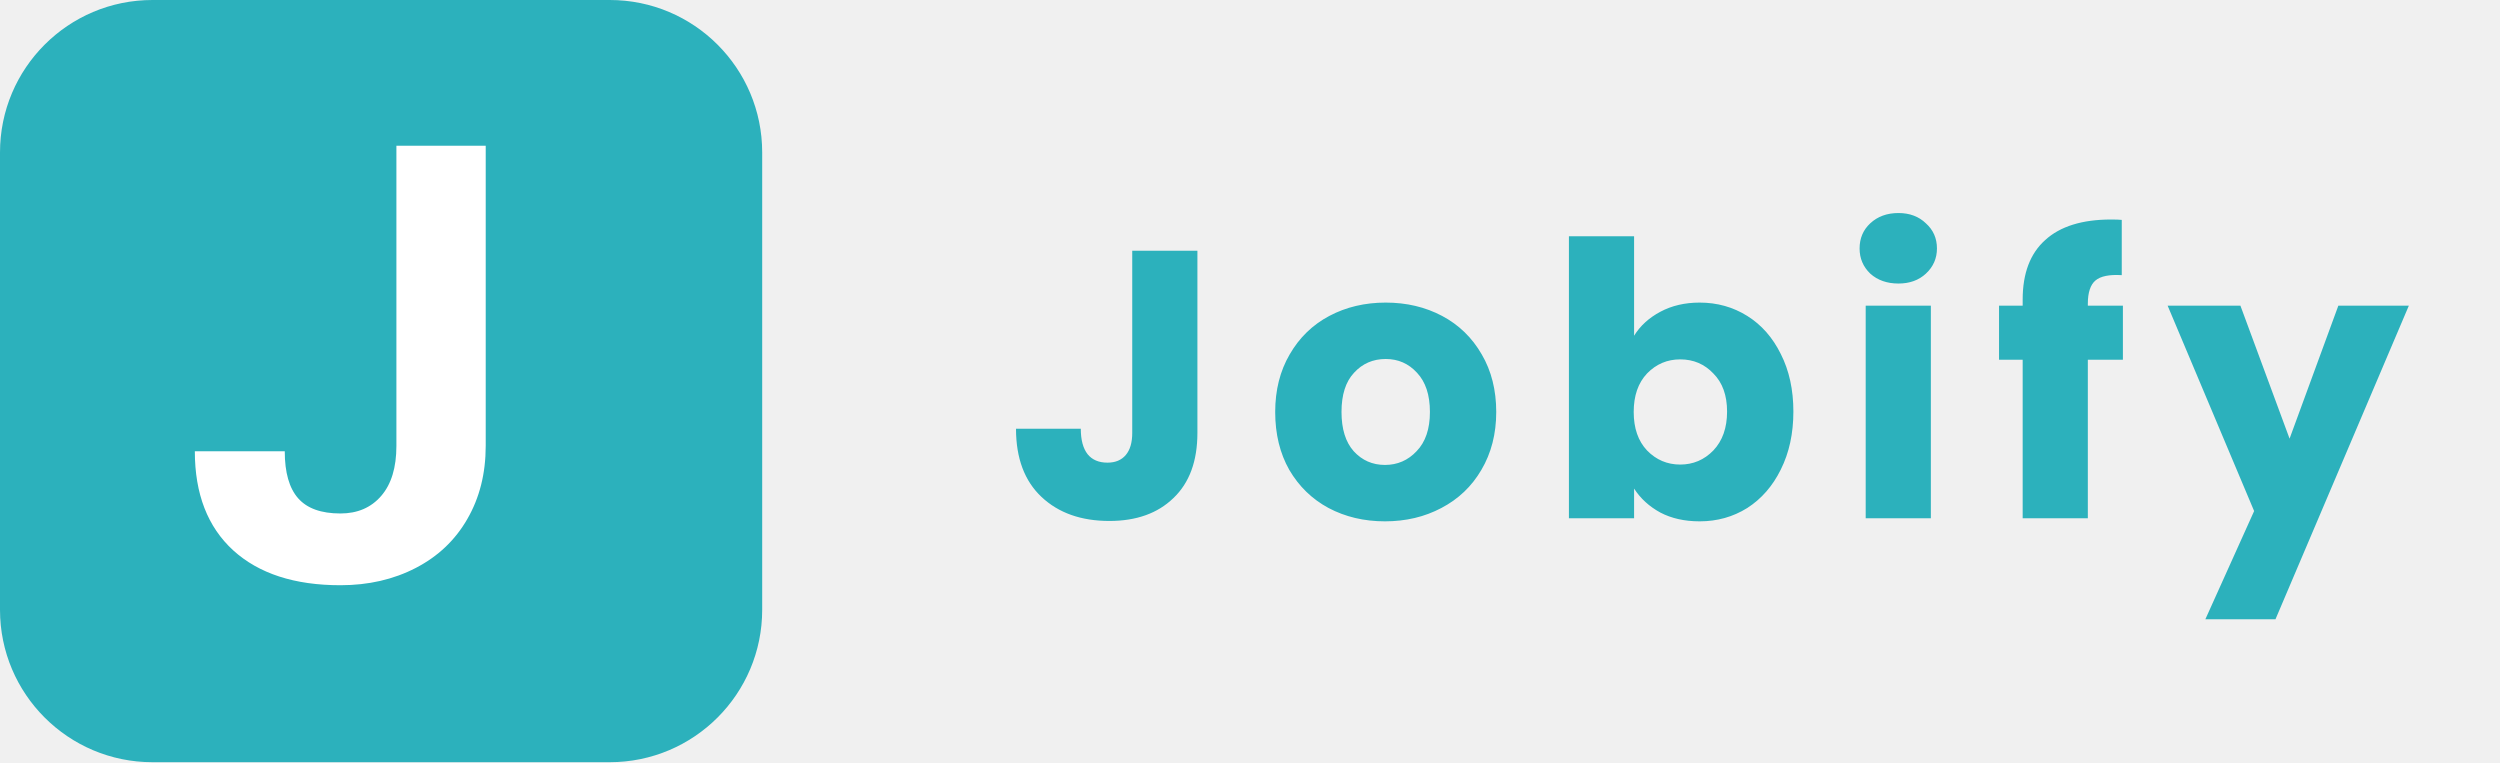
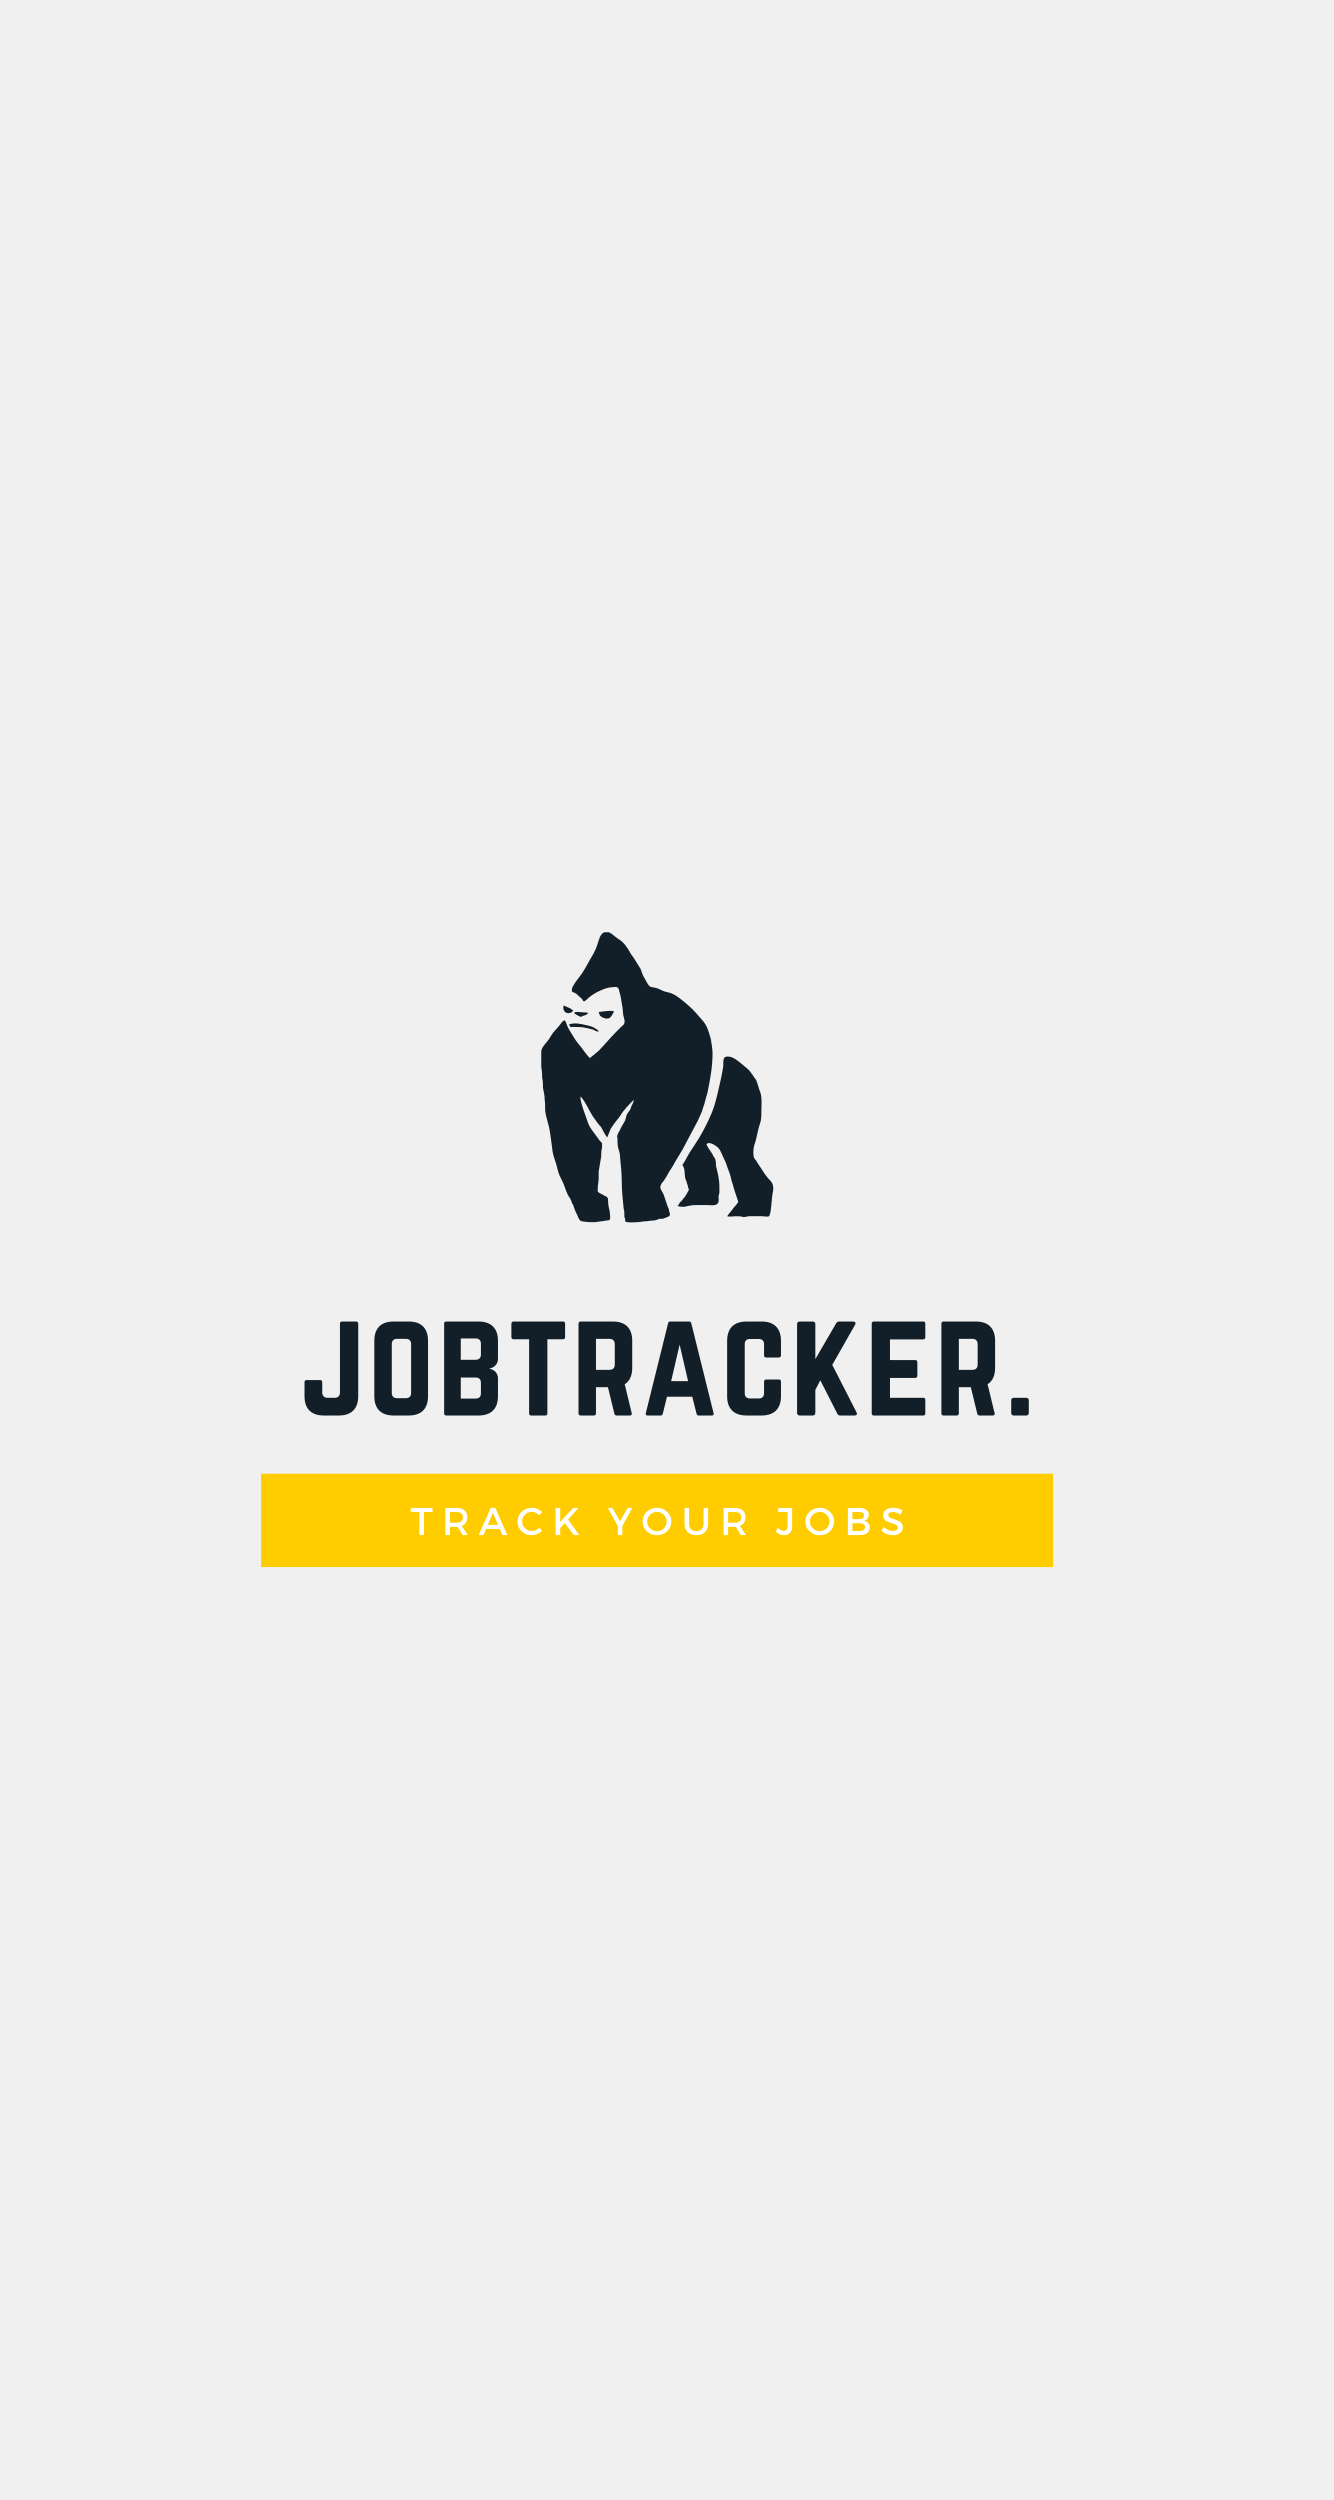
- <svg xmlns="http://www.w3.org/2000/svg" width="164" height="50" viewBox="0 0 164 50" fill="none">
-   <path d="M78.55 16.45V28.4C78.55 30.25 78.025 31.675 76.975 32.675C75.942 33.675 74.542 34.175 72.775 34.175C70.925 34.175 69.442 33.65 68.325 32.6C67.208 31.55 66.65 30.058 66.65 28.125H70.9C70.9 28.858 71.05 29.417 71.35 29.8C71.65 30.167 72.083 30.35 72.65 30.35C73.167 30.35 73.567 30.183 73.85 29.85C74.133 29.517 74.275 29.033 74.275 28.4V16.45H78.55ZM90.853 34.2C89.487 34.2 88.253 33.908 87.153 33.325C86.07 32.742 85.212 31.908 84.578 30.825C83.962 29.742 83.653 28.475 83.653 27.025C83.653 25.592 83.97 24.333 84.603 23.25C85.237 22.15 86.103 21.308 87.203 20.725C88.303 20.142 89.537 19.85 90.903 19.85C92.27 19.85 93.503 20.142 94.603 20.725C95.703 21.308 96.57 22.15 97.203 23.25C97.837 24.333 98.153 25.592 98.153 27.025C98.153 28.458 97.828 29.725 97.178 30.825C96.545 31.908 95.67 32.742 94.553 33.325C93.453 33.908 92.22 34.2 90.853 34.2ZM90.853 30.5C91.67 30.5 92.362 30.2 92.928 29.6C93.511 29 93.803 28.142 93.803 27.025C93.803 25.908 93.52 25.05 92.953 24.45C92.403 23.85 91.72 23.55 90.903 23.55C90.07 23.55 89.378 23.85 88.828 24.45C88.278 25.033 88.003 25.892 88.003 27.025C88.003 28.142 88.27 29 88.803 29.6C89.353 30.2 90.037 30.5 90.853 30.5ZM107.196 22.025C107.596 21.375 108.171 20.85 108.921 20.45C109.671 20.05 110.529 19.85 111.496 19.85C112.646 19.85 113.688 20.142 114.621 20.725C115.554 21.308 116.288 22.142 116.821 23.225C117.371 24.308 117.646 25.567 117.646 27C117.646 28.433 117.371 29.7 116.821 30.8C116.288 31.883 115.554 32.725 114.621 33.325C113.688 33.908 112.646 34.2 111.496 34.2C110.513 34.2 109.654 34.008 108.921 33.625C108.188 33.225 107.613 32.7 107.196 32.05V34H102.921V15.5H107.196V22.025ZM113.296 27C113.296 25.933 112.996 25.1 112.396 24.5C111.813 23.883 111.088 23.575 110.221 23.575C109.371 23.575 108.646 23.883 108.046 24.5C107.463 25.117 107.171 25.958 107.171 27.025C107.171 28.092 107.463 28.933 108.046 29.55C108.646 30.167 109.371 30.475 110.221 30.475C111.071 30.475 111.796 30.167 112.396 29.55C112.996 28.917 113.296 28.067 113.296 27ZM124.539 18.6C123.789 18.6 123.172 18.383 122.689 17.95C122.222 17.5 121.989 16.95 121.989 16.3C121.989 15.633 122.222 15.083 122.689 14.65C123.172 14.2 123.789 13.975 124.539 13.975C125.272 13.975 125.872 14.2 126.339 14.65C126.822 15.083 127.064 15.633 127.064 16.3C127.064 16.95 126.822 17.5 126.339 17.95C125.872 18.383 125.272 18.6 124.539 18.6ZM126.664 20.05V34H122.389V20.05H126.664ZM139.262 23.6H136.962V34H132.687V23.6H131.137V20.05H132.687V19.65C132.687 17.933 133.179 16.633 134.162 15.75C135.145 14.85 136.587 14.4 138.487 14.4C138.804 14.4 139.037 14.408 139.187 14.425V18.05C138.37 18 137.795 18.117 137.462 18.4C137.129 18.683 136.962 19.192 136.962 19.925V20.05H139.262V23.6ZM158.021 20.05L149.271 40.625H144.671L147.871 33.525L142.196 20.05H146.971L150.196 28.775L153.396 20.05H158.021Z" fill="#2CB1BC" />
-   <rect width="50" height="50" rx="10" fill="#2CB1BC" />
-   <path d="M26.004 9.562H31.863V29.25C31.863 31.06 31.46 32.661 30.652 34.055C29.858 35.435 28.732 36.503 27.273 37.258C25.815 38.013 24.168 38.391 22.332 38.391C19.324 38.391 16.98 37.629 15.301 36.105C13.621 34.569 12.781 32.401 12.781 29.602H18.68C18.68 30.995 18.973 32.023 19.559 32.688C20.145 33.352 21.069 33.684 22.332 33.684C23.452 33.684 24.344 33.3 25.008 32.531C25.672 31.763 26.004 30.669 26.004 29.25V9.562Z" fill="white" />
+ <svg xmlns="http://www.w3.org/2000/svg" contentScriptType="text/ecmascript" width="200" zoomAndPan="magnify" contentStyleType="text/css" viewBox="0 0 375 375" height="375" preserveAspectRatio="xMidYMid meet" version="1.0">
+   <defs>
+     <g>
+       <g id="glyph-1-0" />
+     </g>
+     <clipPath id="clip-0">
+       <path d="M 73.434 250.418 L 296.184 250.418 L 296.184 276.668 L 73.434 276.668 Z M 73.434 250.418 " clip-rule="nonzero" />
+     </clipPath>
+     <clipPath id="clip-1">
+       <path d="M 152.23 98.137 L 201 98.137 L 201 179.754 L 152.23 179.754 Z M 152.23 98.137 " clip-rule="nonzero" />
+     </clipPath>
+     <clipPath id="clip-2">
+       <path d="M 190 133 L 217.48 133 L 217.48 179 L 190 179 Z M 190 133 " clip-rule="nonzero" />
+     </clipPath>
+   </defs>
+   <g fill="rgb(7.449%, 12.16%, 15.689%)" fill-opacity="1">
+     <g transform="translate(83.75654, 234.048)">
+       <g id="glyph-0-0">
+         <path d="M 11.859 -6.496 C 11.859 -5.512 11.328 -4.984 10.348 -4.984 L 8.383 -4.984 C 7.402 -4.984 6.871 -5.512 6.871 -6.496 L 6.871 -9.363 C 6.871 -9.742 6.645 -9.969 6.27 -9.969 L 2.492 -9.969 C 2.078 -9.969 1.887 -9.742 1.887 -9.363 L 1.887 -5.438 C 1.887 -1.887 3.777 0 7.324 0 L 11.555 0 C 15.066 0 16.992 -1.887 16.992 -5.438 L 16.992 -25.828 C 16.992 -26.207 16.766 -26.434 16.391 -26.434 L 12.461 -26.434 C 12.047 -26.434 11.859 -26.207 11.859 -25.828 Z M 11.859 -6.496 " />
+       </g>
+     </g>
+   </g>
+   <g fill="rgb(7.449%, 12.16%, 15.689%)" fill-opacity="1">
+     <g transform="translate(103.3907, 234.048)">
+       <g id="glyph-0-1">
+         <path d="M 1.887 -5.438 C 1.887 -1.887 3.777 0 7.324 0 L 11.555 0 C 15.105 0 16.992 -1.887 16.992 -5.438 L 16.992 -20.996 C 16.992 -24.547 15.105 -26.434 11.555 -26.434 L 7.324 -26.434 C 3.777 -26.434 1.887 -24.547 1.887 -20.996 Z M 8.309 -4.871 C 7.324 -4.871 6.797 -5.363 6.797 -6.383 L 6.797 -20.051 C 6.797 -21.035 7.324 -21.562 8.309 -21.562 L 10.723 -21.562 C 11.707 -21.562 12.234 -21.035 12.234 -20.051 L 12.234 -6.383 C 12.234 -5.363 11.707 -4.871 10.723 -4.871 Z M 8.309 -4.871 " />
+       </g>
+     </g>
+   </g>
+   <g fill="rgb(7.449%, 12.16%, 15.689%)" fill-opacity="1">
+     <g transform="translate(123.0249, 234.048)">
+       <g id="glyph-0-2">
+         <path d="M 17.031 -20.996 C 17.031 -24.547 15.105 -26.434 11.555 -26.434 L 2.492 -26.434 C 2.113 -26.434 1.887 -26.246 1.887 -25.828 L 1.887 -0.605 C 1.887 -0.227 2.113 0 2.492 0 L 11.555 0 C 15.105 0 17.031 -1.887 17.031 -5.438 L 17.031 -10.461 C 17.031 -11.859 16.012 -12.914 14.652 -13.141 L 14.652 -13.219 C 16.012 -13.445 17.031 -14.5 17.031 -15.898 Z M 12.234 -17.145 C 12.234 -16.199 11.707 -15.672 10.723 -15.672 L 6.57 -15.672 L 6.57 -21.676 L 10.723 -21.676 C 11.742 -21.676 12.234 -21.148 12.234 -20.164 Z M 12.234 -6.27 C 12.234 -5.25 11.707 -4.758 10.723 -4.758 L 6.57 -4.758 L 6.57 -10.688 L 10.723 -10.688 C 11.742 -10.688 12.234 -10.156 12.234 -9.176 Z M 12.234 -6.27 " />
+       </g>
+     </g>
+   </g>
+   <g fill="rgb(7.449%, 12.16%, 15.689%)" fill-opacity="1">
+     <g transform="translate(142.6969, 234.048)">
+       <g id="glyph-0-3">
+         <path d="M 15.633 -26.434 C 16.051 -26.434 16.238 -26.207 16.238 -25.828 L 16.238 -22.055 C 16.238 -21.676 16.051 -21.449 15.633 -21.449 L 11.254 -21.449 L 11.254 -0.605 C 11.254 -0.188 11.062 0 10.648 0 L 6.723 0 C 6.344 0 6.117 -0.188 6.117 -0.605 L 6.117 -21.449 L 1.738 -21.449 C 1.359 -21.449 1.133 -21.676 1.133 -22.055 L 1.133 -25.828 C 1.133 -26.207 1.359 -26.434 1.738 -26.434 Z M 15.633 -26.434 " />
+       </g>
+     </g>
+   </g>
+   <g fill="rgb(7.449%, 12.16%, 15.689%)" fill-opacity="1">
+     <g transform="translate(160.8207, 234.048)">
+       <g id="glyph-0-4">
+         <path d="M 16.992 -20.996 C 16.992 -24.547 15.105 -26.434 11.555 -26.434 L 2.492 -26.434 C 2.113 -26.434 1.887 -26.207 1.887 -25.828 L 1.887 -0.605 C 1.887 -0.227 2.113 0 2.492 0 L 6.191 0 C 6.57 0 6.797 -0.227 6.797 -0.605 L 6.797 -7.969 L 10.156 -7.969 L 11.973 -0.527 C 12.047 -0.188 12.234 0 12.613 0 L 16.312 0 C 16.73 0 16.957 -0.227 16.844 -0.68 L 14.879 -8.797 C 16.277 -9.668 16.992 -11.215 16.992 -13.406 Z M 6.797 -12.84 L 6.797 -21.562 L 10.574 -21.562 C 11.555 -21.562 12.086 -21.035 12.086 -20.051 L 12.086 -14.352 C 12.086 -13.367 11.555 -12.84 10.574 -12.84 Z M 6.797 -12.84 " />
+       </g>
+     </g>
+   </g>
+   <g fill="rgb(7.449%, 12.16%, 15.689%)" fill-opacity="1">
+     <g transform="translate(180.4549, 234.048)">
+       <g id="glyph-0-5">
+         <path d="M 19.711 0 C 20.164 0 20.355 -0.227 20.242 -0.641 L 13.973 -25.906 C 13.898 -26.281 13.672 -26.434 13.332 -26.434 L 8.082 -26.434 C 7.742 -26.434 7.516 -26.281 7.438 -25.906 L 1.172 -0.641 C 1.059 -0.227 1.246 0 1.66 0 L 5.363 0 C 5.703 0 5.891 -0.188 5.965 -0.527 L 7.137 -5.285 L 14.238 -5.285 L 15.445 -0.527 C 15.52 -0.188 15.711 0 16.051 0 Z M 13.066 -9.668 L 8.309 -9.668 L 10.688 -19.938 Z M 13.066 -9.668 " />
+       </g>
+     </g>
+   </g>
+   <g fill="rgb(7.449%, 12.16%, 15.689%)" fill-opacity="1">
+     <g transform="translate(202.6189, 234.048)">
+       <g id="glyph-0-6">
+         <path d="M 17.031 -20.996 C 17.031 -24.547 15.105 -26.434 11.594 -26.434 L 7.363 -26.434 C 3.812 -26.434 1.887 -24.547 1.887 -20.996 L 1.887 -5.438 C 1.887 -1.887 3.812 0 7.363 0 L 11.594 0 C 15.105 0 17.031 -1.887 17.031 -5.438 L 17.031 -9.516 C 17.031 -9.895 16.805 -10.121 16.426 -10.121 L 12.879 -10.121 C 12.461 -10.121 12.273 -9.895 12.273 -9.516 L 12.273 -6.305 C 12.273 -5.285 11.742 -4.797 10.762 -4.797 L 8.344 -4.797 C 7.363 -4.797 6.836 -5.285 6.836 -6.305 L 6.836 -20.016 C 6.836 -20.996 7.324 -21.523 8.344 -21.523 L 10.762 -21.523 C 11.742 -21.523 12.273 -20.996 12.273 -20.016 L 12.273 -16.918 C 12.273 -16.539 12.461 -16.312 12.879 -16.312 L 16.426 -16.312 C 16.805 -16.312 17.031 -16.539 17.031 -16.918 Z M 17.031 -20.996 " />
+       </g>
+     </g>
+   </g>
+   <g fill="rgb(7.449%, 12.16%, 15.689%)" fill-opacity="1">
+     <g transform="translate(222.2908, 234.048)">
+       <g id="glyph-0-7">
+         <path d="M 18.051 0 C 18.656 0 18.883 -0.379 18.617 -0.867 L 11.781 -14.238 L 18.203 -25.527 C 18.504 -26.02 18.238 -26.434 17.672 -26.434 L 13.707 -26.434 C 13.293 -26.434 13.027 -26.207 12.84 -25.867 L 7.023 -15.859 L 7.023 -25.68 C 7.023 -26.168 6.758 -26.434 6.27 -26.434 L 2.645 -26.434 C 2.152 -26.434 1.887 -26.168 1.887 -25.68 L 1.887 -0.754 C 1.887 -0.266 2.152 0 2.645 0 L 6.27 0 C 6.758 0 7.023 -0.266 7.023 -0.754 L 7.023 -7.211 L 8.422 -9.895 L 13.18 -0.566 C 13.367 -0.188 13.594 0 14.047 0 Z M 18.051 0 " />
+       </g>
+     </g>
+   </g>
+   <g fill="rgb(7.449%, 12.16%, 15.689%)" fill-opacity="1">
+     <g transform="translate(243.2843, 234.048)">
+       <g id="glyph-0-8">
+         <path d="M 16.957 -25.828 C 16.957 -26.207 16.805 -26.434 16.352 -26.434 L 2.453 -26.434 C 2.113 -26.434 1.887 -26.207 1.887 -25.828 L 1.887 -0.605 C 1.887 -0.227 2.113 0 2.453 0 L 16.352 0 C 16.805 0 16.957 -0.227 16.957 -0.605 L 16.957 -4.379 C 16.957 -4.797 16.805 -4.984 16.352 -4.984 L 7.023 -4.984 L 7.023 -10.574 L 14.125 -10.574 C 14.5 -10.574 14.727 -10.801 14.727 -11.215 L 14.727 -14.953 C 14.727 -15.371 14.5 -15.598 14.125 -15.598 L 7.023 -15.598 L 7.023 -21.41 L 16.352 -21.41 C 16.805 -21.41 16.957 -21.676 16.957 -22.055 Z M 16.957 -25.828 " />
+       </g>
+     </g>
+   </g>
+   <g fill="rgb(7.449%, 12.16%, 15.689%)" fill-opacity="1">
+     <g transform="translate(262.8807, 234.048)">
+       <g id="glyph-0-4">
+         <path d="M 16.992 -20.996 C 16.992 -24.547 15.105 -26.434 11.555 -26.434 L 2.492 -26.434 C 2.113 -26.434 1.887 -26.207 1.887 -25.828 L 1.887 -0.605 C 1.887 -0.227 2.113 0 2.492 0 L 6.191 0 C 6.57 0 6.797 -0.227 6.797 -0.605 L 6.797 -7.969 L 10.156 -7.969 L 11.973 -0.527 C 12.047 -0.188 12.234 0 12.613 0 L 16.312 0 C 16.73 0 16.957 -0.227 16.844 -0.68 L 14.879 -8.797 C 16.277 -9.668 16.992 -11.215 16.992 -13.406 Z M 6.797 -12.84 L 6.797 -21.562 L 10.574 -21.562 C 11.555 -21.562 12.086 -21.035 12.086 -20.051 L 12.086 -14.352 C 12.086 -13.367 11.555 -12.84 10.574 -12.84 Z M 6.797 -12.84 " />
+       </g>
+     </g>
+   </g>
+   <g fill="rgb(7.449%, 12.16%, 15.689%)" fill-opacity="1">
+     <g transform="translate(282.5149, 234.048)">
+       <g id="glyph-0-9">
+         <path d="M 1.887 -0.754 C 1.887 -0.266 2.152 0 2.645 0 L 6.078 0 C 6.57 0 6.836 -0.266 6.836 -0.754 L 6.836 -4.23 C 6.836 -4.719 6.57 -4.984 6.078 -4.984 L 2.645 -4.984 C 2.152 -4.984 1.887 -4.719 1.887 -4.23 Z M 1.887 -0.754 " />
+       </g>
+     </g>
+   </g>
+   <g clip-path="url(#clip-0)">
+     <path fill="rgb(100%, 79.999%, 0%)" d="M 73.434 250.418 L 296.184 250.418 L 296.184 276.668 L 73.434 276.668 Z M 73.434 250.418 " fill-opacity="1" fill-rule="nonzero" />
+   </g>
+   <g fill="rgb(100%, 100%, 100%)" fill-opacity="1">
+     <g transform="translate(115.4442, 267.6682)">
+       <g id="glyph-1-1">
+         <path d="M 6.203 -6.469 L 3.797 -6.469 L 3.797 0 L 2.5 0 L 2.5 -6.469 L 0.094 -6.469 L 0.094 -7.625 L 6.203 -7.625 Z M 6.203 -6.469 " />
+       </g>
+     </g>
+   </g>
+   <g fill="rgb(100%, 100%, 100%)" fill-opacity="1">
+     <g transform="translate(124.2552, 267.6682)">
+       <g id="glyph-1-2">
+         <path d="M 5.844 0 L 4.438 -2.312 C 4.363 -2.301 4.25 -2.297 4.094 -2.297 L 2.281 -2.297 L 2.281 0 L 1 0 L 1 -7.625 L 4.094 -7.625 C 5.062 -7.625 5.816 -7.395 6.359 -6.938 C 6.898 -6.488 7.172 -5.848 7.172 -5.016 C 7.172 -4.41 7.031 -3.895 6.75 -3.469 C 6.477 -3.051 6.094 -2.742 5.594 -2.547 L 7.297 0 Z M 2.281 -3.453 L 4.094 -3.453 C 5.332 -3.453 5.953 -3.961 5.953 -4.984 C 5.953 -5.973 5.332 -6.469 4.094 -6.469 L 2.281 -6.469 Z M 2.281 -3.453 " />
+       </g>
+     </g>
+   </g>
+   <g fill="rgb(100%, 100%, 100%)" fill-opacity="1">
+     <g transform="translate(134.6342, 267.6682)">
+       <g id="glyph-1-3">
+         <path d="M 5.922 -1.719 L 2.078 -1.719 L 1.344 0 L 0.016 0 L 3.375 -7.625 L 4.688 -7.625 L 8.031 0 L 6.656 0 Z M 5.438 -2.859 L 4 -6.25 L 2.562 -2.859 Z M 5.438 -2.859 " />
+       </g>
+     </g>
+   </g>
+   <g fill="rgb(100%, 100%, 100%)" fill-opacity="1">
+     <g transform="translate(145.1765, 267.6682)">
+       <g id="glyph-1-4">
+         <path d="M 4.375 -7.656 C 4.914 -7.656 5.441 -7.551 5.953 -7.344 C 6.461 -7.133 6.906 -6.848 7.281 -6.484 L 6.531 -5.547 C 6.25 -5.836 5.922 -6.07 5.547 -6.25 C 5.172 -6.426 4.789 -6.516 4.406 -6.516 C 3.633 -6.516 2.984 -6.254 2.453 -5.734 C 1.93 -5.211 1.672 -4.578 1.672 -3.828 C 1.672 -3.078 1.93 -2.441 2.453 -1.922 C 2.984 -1.398 3.633 -1.141 4.406 -1.141 C 5.195 -1.141 5.906 -1.441 6.531 -2.047 L 7.281 -1.203 C 6.895 -0.816 6.438 -0.508 5.906 -0.281 C 5.383 -0.062 4.859 0.047 4.328 0.047 C 3.211 0.047 2.273 -0.32 1.516 -1.062 C 0.754 -1.801 0.375 -2.723 0.375 -3.828 C 0.375 -4.91 0.758 -5.816 1.531 -6.547 C 2.301 -7.285 3.25 -7.656 4.375 -7.656 Z M 4.375 -7.656 " />
+       </g>
+     </g>
+   </g>
+   <g fill="rgb(100%, 100%, 100%)" fill-opacity="1">
+     <g transform="translate(155.2724, 267.6682)">
+       <g id="glyph-1-5">
+         <path d="M 6.094 0 L 3.578 -3.359 L 2.281 -1.938 L 2.281 0 L 1 0 L 1 -7.625 L 2.281 -7.625 L 2.281 -3.688 L 5.922 -7.625 L 7.438 -7.625 L 4.484 -4.359 L 7.641 0 Z M 6.094 0 " />
+       </g>
+     </g>
+   </g>
+   <g fill="rgb(100%, 100%, 100%)" fill-opacity="1">
+     <g transform="translate(165.5969, 267.6682)">
+       <g id="glyph-1-6" />
+     </g>
+   </g>
+   <g fill="rgb(100%, 100%, 100%)" fill-opacity="1">
+     <g transform="translate(170.9125, 267.6682)">
+       <g id="glyph-1-7">
+         <path d="M 4.125 -2.531 L 4.125 0 L 2.859 0 L 2.859 -2.5 L 0.016 -7.625 L 1.312 -7.625 L 3.484 -3.906 L 5.625 -7.625 L 6.922 -7.625 Z M 4.125 -2.531 " />
+       </g>
+     </g>
+   </g>
+   <g fill="rgb(100%, 100%, 100%)" fill-opacity="1">
+     <g transform="translate(180.355, 267.6682)">
+       <g id="glyph-1-8">
+         <path d="M 1.531 -6.547 C 2.312 -7.285 3.27 -7.656 4.406 -7.656 C 5.551 -7.656 6.508 -7.285 7.281 -6.547 C 8.062 -5.816 8.453 -4.906 8.453 -3.812 C 8.453 -2.719 8.062 -1.801 7.281 -1.062 C 6.508 -0.32 5.551 0.047 4.406 0.047 C 3.27 0.047 2.312 -0.32 1.531 -1.062 C 0.758 -1.801 0.375 -2.719 0.375 -3.812 C 0.375 -4.906 0.758 -5.816 1.531 -6.547 Z M 4.422 -6.5 C 3.66 -6.5 3.008 -6.238 2.469 -5.719 C 1.938 -5.195 1.672 -4.555 1.672 -3.797 C 1.672 -3.047 1.941 -2.406 2.484 -1.875 C 3.023 -1.352 3.672 -1.094 4.422 -1.094 C 5.172 -1.094 5.812 -1.352 6.344 -1.875 C 6.875 -2.406 7.141 -3.047 7.141 -3.797 C 7.141 -4.555 6.875 -5.195 6.344 -5.719 C 5.812 -6.238 5.172 -6.5 4.422 -6.5 Z M 4.422 -6.5 " />
+       </g>
+     </g>
+   </g>
+   <g fill="rgb(100%, 100%, 100%)" fill-opacity="1">
+     <g transform="translate(191.6813, 267.6682)">
+       <g id="glyph-1-9">
+         <path d="M 7.484 -7.625 L 7.484 -3.156 C 7.484 -2.164 7.188 -1.383 6.594 -0.812 C 6.008 -0.238 5.203 0.047 4.172 0.047 C 3.141 0.047 2.328 -0.238 1.734 -0.812 C 1.141 -1.383 0.844 -2.164 0.844 -3.156 L 0.844 -7.625 L 2.141 -7.625 L 2.141 -3.156 C 2.141 -2.52 2.32 -2.016 2.688 -1.641 C 3.051 -1.273 3.551 -1.094 4.188 -1.094 C 4.812 -1.094 5.301 -1.273 5.656 -1.641 C 6.02 -2.004 6.203 -2.508 6.203 -3.156 L 6.203 -7.625 Z M 7.484 -7.625 " />
+       </g>
+     </g>
+   </g>
+   <g fill="rgb(100%, 100%, 100%)" fill-opacity="1">
+     <g transform="translate(202.5068, 267.6682)">
+       <g id="glyph-1-2">
+         <path d="M 5.844 0 L 4.438 -2.312 C 4.363 -2.301 4.25 -2.297 4.094 -2.297 L 2.281 -2.297 L 2.281 0 L 1 0 L 1 -7.625 L 4.094 -7.625 C 5.062 -7.625 5.816 -7.395 6.359 -6.938 C 6.898 -6.488 7.172 -5.848 7.172 -5.016 C 7.172 -4.41 7.031 -3.895 6.75 -3.469 C 6.477 -3.051 6.094 -2.742 5.594 -2.547 L 7.297 0 Z M 2.281 -3.453 L 4.094 -3.453 C 5.332 -3.453 5.953 -3.961 5.953 -4.984 C 5.953 -5.973 5.332 -6.469 4.094 -6.469 L 2.281 -6.469 Z M 2.281 -3.453 " />
+       </g>
+     </g>
+   </g>
+   <g fill="rgb(100%, 100%, 100%)" fill-opacity="1">
+     <g transform="translate(212.8858, 267.6682)">
+       <g id="glyph-1-6" />
+     </g>
+   </g>
+   <g fill="rgb(100%, 100%, 100%)" fill-opacity="1">
+     <g transform="translate(218.2013, 267.6682)">
+       <g id="glyph-1-10">
+         <path d="M 4.594 -7.625 L 4.594 -2.359 C 4.594 -1.586 4.379 -0.992 3.953 -0.578 C 3.535 -0.16 2.957 0.047 2.219 0.047 C 1.32 0.047 0.578 -0.316 -0.016 -1.047 L 0.594 -2.031 C 1.102 -1.469 1.641 -1.188 2.203 -1.188 C 2.555 -1.188 2.828 -1.289 3.016 -1.5 C 3.203 -1.707 3.297 -2.004 3.297 -2.391 L 3.297 -6.469 L 0.672 -6.469 L 0.672 -7.625 Z M 4.594 -7.625 " />
+       </g>
+     </g>
+   </g>
+   <g fill="rgb(100%, 100%, 100%)" fill-opacity="1">
+     <g transform="translate(226.1411, 267.6682)">
+       <g id="glyph-1-8">
+         <path d="M 1.531 -6.547 C 2.312 -7.285 3.27 -7.656 4.406 -7.656 C 5.551 -7.656 6.508 -7.285 7.281 -6.547 C 8.062 -5.816 8.453 -4.906 8.453 -3.812 C 8.453 -2.719 8.062 -1.801 7.281 -1.062 C 6.508 -0.32 5.551 0.047 4.406 0.047 C 3.27 0.047 2.312 -0.32 1.531 -1.062 C 0.758 -1.801 0.375 -2.719 0.375 -3.812 C 0.375 -4.906 0.758 -5.816 1.531 -6.547 Z M 4.422 -6.5 C 3.66 -6.5 3.008 -6.238 2.469 -5.719 C 1.938 -5.195 1.672 -4.555 1.672 -3.797 C 1.672 -3.047 1.941 -2.406 2.484 -1.875 C 3.023 -1.352 3.672 -1.094 4.422 -1.094 C 5.172 -1.094 5.812 -1.352 6.344 -1.875 C 6.875 -2.406 7.141 -3.047 7.141 -3.797 C 7.141 -4.555 6.875 -5.195 6.344 -5.719 C 5.812 -6.238 5.172 -6.5 4.422 -6.5 Z M 4.422 -6.5 " />
+       </g>
+     </g>
+   </g>
+   <g fill="rgb(100%, 100%, 100%)" fill-opacity="1">
+     <g transform="translate(237.4675, 267.6682)">
+       <g id="glyph-1-11">
+         <path d="M 1 -7.625 L 4.312 -7.625 C 5.102 -7.625 5.727 -7.453 6.188 -7.109 C 6.645 -6.773 6.875 -6.312 6.875 -5.719 C 6.875 -5.289 6.754 -4.926 6.516 -4.625 C 6.273 -4.32 5.945 -4.117 5.531 -4.016 C 6.039 -3.93 6.441 -3.719 6.734 -3.375 C 7.023 -3.031 7.172 -2.602 7.172 -2.094 C 7.172 -1.438 6.922 -0.922 6.422 -0.547 C 5.93 -0.18 5.254 0 4.391 0 L 1 0 Z M 2.281 -6.484 L 2.281 -4.469 L 4.25 -4.469 C 4.656 -4.469 4.973 -4.555 5.203 -4.734 C 5.43 -4.922 5.547 -5.172 5.547 -5.484 C 5.547 -5.805 5.43 -6.051 5.203 -6.219 C 4.984 -6.395 4.664 -6.484 4.25 -6.484 Z M 2.281 -3.328 L 2.281 -1.141 L 4.25 -1.141 C 4.758 -1.141 5.148 -1.234 5.422 -1.422 C 5.703 -1.617 5.844 -1.895 5.844 -2.25 C 5.844 -2.582 5.703 -2.844 5.422 -3.031 C 5.141 -3.227 4.75 -3.328 4.25 -3.328 Z M 2.281 -3.328 " />
+       </g>
+     </g>
+   </g>
+   <g fill="rgb(100%, 100%, 100%)" fill-opacity="1">
+     <g transform="translate(247.6614, 267.6682)">
+       <g id="glyph-1-12">
+         <path d="M 3.5 -7.672 C 4.488 -7.672 5.379 -7.41 6.172 -6.891 L 5.641 -5.766 C 4.859 -6.234 4.113 -6.469 3.406 -6.469 C 3.02 -6.469 2.719 -6.398 2.5 -6.266 C 2.281 -6.129 2.172 -5.93 2.172 -5.672 C 2.172 -5.422 2.27 -5.207 2.469 -5.031 C 2.676 -4.852 2.93 -4.723 3.234 -4.641 C 3.535 -4.555 3.863 -4.445 4.219 -4.312 C 4.582 -4.188 4.914 -4.051 5.219 -3.906 C 5.52 -3.77 5.77 -3.551 5.969 -3.25 C 6.164 -2.945 6.266 -2.582 6.266 -2.156 C 6.266 -1.488 6 -0.953 5.469 -0.547 C 4.938 -0.148 4.242 0.047 3.391 0.047 C 2.816 0.047 2.254 -0.062 1.703 -0.281 C 1.16 -0.5 0.688 -0.797 0.281 -1.172 L 0.844 -2.281 C 1.227 -1.926 1.648 -1.648 2.109 -1.453 C 2.566 -1.266 3.004 -1.172 3.422 -1.172 C 3.867 -1.172 4.219 -1.25 4.469 -1.406 C 4.719 -1.57 4.844 -1.801 4.844 -2.094 C 4.844 -2.352 4.738 -2.57 4.531 -2.75 C 4.332 -2.926 4.082 -3.055 3.781 -3.141 C 3.477 -3.223 3.145 -3.32 2.781 -3.438 C 2.426 -3.562 2.098 -3.691 1.797 -3.828 C 1.492 -3.961 1.238 -4.176 1.031 -4.469 C 0.832 -4.77 0.734 -5.129 0.734 -5.547 C 0.734 -6.203 0.984 -6.719 1.484 -7.094 C 1.992 -7.477 2.664 -7.672 3.5 -7.672 Z M 3.5 -7.672 " />
+       </g>
+     </g>
+   </g>
+   <g clip-path="url(#clip-1)">
+     <path fill="rgb(7.449%, 12.16%, 15.689%)" d="M 161.625 115.188 C 160.902 114.949 160.664 114.707 160.902 113.984 C 160.902 113.504 161.383 113.023 161.625 112.539 C 161.867 112.059 162.348 111.578 162.828 110.855 C 164.031 109.414 165 107.488 165.961 105.801 C 166.684 104.598 167.406 103.398 167.887 101.953 C 168.367 100.75 168.613 98.582 170.055 98.102 C 171.5 97.621 172.707 99.305 173.91 100.027 C 175.598 100.988 176.559 102.672 177.523 104.359 C 178.484 105.562 179.207 107.004 180.172 108.449 C 180.414 109.172 180.656 109.895 180.895 110.375 C 181.281 111.145 181.738 111.867 182.16 112.617 C 182.645 113.469 182.883 113.527 183.832 113.652 C 184.828 113.781 185.68 114.262 186.586 114.66 C 187.219 114.938 187.809 114.98 188.453 115.18 C 190.227 115.734 192.012 117.383 193.422 118.555 C 195.105 120 196.312 121.445 197.754 123.129 C 198.961 124.574 199.441 126.5 199.922 128.184 C 200.164 129.625 200.406 131.07 200.406 132.273 C 200.406 136.125 199.68 139.734 198.961 143.344 C 198.477 144.789 198.234 146.23 197.754 147.438 C 197.516 148.637 196.793 149.84 196.312 151.047 C 194.867 153.691 193.422 156.578 191.973 159.227 C 191.254 160.43 190.527 161.633 189.805 162.836 C 189.082 164.281 188.121 165.484 187.398 166.926 C 186.918 167.648 186.676 168.133 186.195 168.613 C 185.953 169.094 185.715 169.332 185.715 169.816 C 185.715 170.535 186.434 171.258 186.676 171.98 C 186.918 172.703 187.156 173.426 187.398 174.145 C 187.637 174.871 187.879 175.59 188.121 176.07 C 188.121 176.551 188.602 177.516 188.363 177.758 C 188.121 178.238 186.918 178.48 186.434 178.719 C 185.953 178.719 185.715 178.719 185.473 178.719 C 184.75 178.961 184.512 179.199 183.785 179.199 C 183.062 179.199 182.098 179.441 181.379 179.441 C 180.656 179.441 179.93 179.68 179.207 179.68 C 178.484 179.68 176.32 179.922 175.836 179.441 C 175.836 179.199 175.836 178.48 175.598 178.238 C 175.598 177.996 175.598 177.516 175.598 177.035 C 175.598 176.551 175.355 175.832 175.355 175.352 C 175.113 172.941 174.871 170.777 174.871 168.371 C 174.871 165.965 174.633 163.797 174.395 161.395 C 174.395 160.43 174.148 159.707 173.91 158.984 C 173.668 158.023 173.668 157.301 173.668 156.34 C 173.668 155.855 173.426 155.617 173.668 155.137 C 173.91 154.656 173.91 154.414 174.148 154.176 C 174.633 152.969 175.355 152.008 175.836 151.047 C 176.074 150.324 176.074 149.84 176.32 149.359 C 176.559 148.879 177.039 148.398 177.281 147.918 C 177.523 147.438 177.523 146.957 177.762 146.715 C 178.004 146.23 178.246 145.75 178.246 145.27 C 176.801 146.715 175.355 148.156 174.395 149.84 C 173.426 151.047 172.465 152.246 171.742 153.453 C 171.5 154.176 171.02 155.137 170.781 155.855 C 170.055 154.895 169.574 153.934 169.09 152.969 C 168.129 152.008 167.406 150.805 166.684 149.84 C 165.48 147.918 164.758 145.988 163.312 144.309 C 163.07 145.27 163.793 146.953 164.031 147.918 C 164.516 149.359 165 150.562 165.48 152.008 C 166.203 153.691 167.406 154.895 168.371 156.34 C 168.613 156.82 169.332 157.305 169.332 157.543 C 169.332 158.023 169.332 158.504 169.332 158.746 C 169.09 159.469 169.09 160.43 169.09 161.152 C 168.852 162.594 168.613 164.039 168.371 165.484 C 168.371 166.203 168.371 166.926 168.371 167.41 C 168.371 168.371 168.129 169.094 168.129 170.055 C 168.129 170.777 167.887 171.02 168.613 171.5 C 169.332 171.742 169.816 172.223 170.539 172.461 C 171.02 172.941 171.02 172.941 171.02 173.664 C 171.02 174.629 171.262 175.832 171.5 176.793 C 171.5 177.273 171.742 178.48 171.5 178.961 C 171.262 179.199 170.781 179.199 170.539 179.199 C 169.574 179.441 168.613 179.441 167.406 179.68 C 166.203 179.68 165 179.68 163.793 179.441 C 163.07 179.441 162.828 178.719 162.59 178.238 C 162.348 177.516 161.867 176.793 161.625 176.07 C 161.383 175.59 161.383 174.871 160.902 174.391 C 160.664 173.426 160.18 172.703 159.699 171.98 C 158.973 170.535 158.738 169.094 158.012 167.891 C 157.531 166.926 157.047 165.965 156.809 164.762 C 156.465 163.047 155.641 161.367 155.398 159.66 C 155.133 157.746 154.918 155.816 154.609 153.914 C 154.355 152.324 153.758 150.73 153.434 149.117 C 153.195 147.918 153.434 146.473 153.195 145.27 C 153.195 144.066 152.953 143.102 152.715 141.898 C 152.715 140.938 152.715 139.977 152.473 139.012 C 152.473 138.051 152.473 137.086 152.23 136.125 C 152.23 135.402 152.23 134.441 152.23 133.719 C 152.23 132.996 152.23 132.516 152.23 131.793 C 152.23 131.07 152.473 130.832 152.715 130.348 C 153.195 129.625 153.918 128.906 154.402 128.184 C 154.883 127.461 155.363 126.5 156.086 125.777 C 156.617 125.246 157.055 124.684 157.527 124.102 C 157.781 123.781 158.273 122.961 158.73 122.945 C 158.984 122.938 158.887 122.953 159.008 123.152 C 159.273 123.59 159.41 124.203 159.625 124.672 C 160.094 125.695 160.812 126.664 161.371 127.648 C 162.008 128.762 162.867 129.734 163.66 130.738 C 164.406 131.691 165.016 132.73 165.949 133.539 C 166.137 133.23 166.562 133.016 166.832 132.77 C 167.32 132.316 167.887 131.957 168.375 131.473 C 168.934 130.914 169.473 130.328 170 129.738 C 171.051 128.566 172.074 127.371 173.188 126.258 C 173.672 125.777 174.148 125.297 174.875 124.574 C 175.086 124.359 175.363 124.25 175.492 123.961 C 175.559 123.809 175.664 123.543 175.676 123.375 C 175.703 122.988 175.602 122.562 175.477 122.199 C 175.18 121.316 175.23 120.344 175.094 119.438 C 174.938 118.387 174.75 117.328 174.566 116.281 C 174.477 115.746 174.273 115.203 174.152 114.68 C 174.062 114.285 174.051 113.898 173.688 113.672 C 173.324 113.445 172.926 113.52 172.531 113.562 C 172.082 113.609 171.648 113.609 171.199 113.711 C 170.254 113.914 169.344 114.293 168.473 114.703 C 167.41 115.203 166.379 115.844 165.496 116.617 C 165.18 116.891 164.914 117.223 164.551 117.441 C 164.312 117.586 164.27 117.617 164.094 117.5 C 163.871 117.34 163.805 117.031 163.629 116.824 C 163.441 116.605 163.172 116.457 162.977 116.258 C 162.645 115.926 162.078 115.34 161.625 115.188 Z M 161.625 115.188 " fill-opacity="1" fill-rule="nonzero" />
+   </g>
+   <g clip-path="url(#clip-2)">
+     <path fill="rgb(7.449%, 12.16%, 15.689%)" d="M 210.039 136.367 C 208.789 135.367 207.262 133.836 205.734 133.27 C 205.137 133.047 204.098 132.949 203.715 133.449 C 203.281 134.012 203.496 135.332 203.395 136.012 C 203.137 137.75 202.742 139.5 202.348 141.207 C 201.727 143.875 201.203 146.461 200.148 148.996 C 199.172 151.348 197.953 153.742 196.664 155.91 C 195.875 157.242 194.98 158.492 194.141 159.812 C 193.355 161.039 192.77 162.398 191.918 163.59 C 192.906 164.852 192.297 166.602 192.938 167.891 C 193.18 168.371 193.18 168.852 193.422 169.332 C 193.422 169.816 193.902 170.535 193.66 170.777 C 193.422 171.262 192.938 171.98 192.699 172.461 C 192.215 172.941 191.973 173.426 191.492 173.906 C 191.012 174.145 191.012 174.871 190.527 175.109 C 191.254 175.352 191.734 175.352 192.457 175.352 C 193.422 175.109 194.625 174.871 195.586 174.871 C 196.793 174.871 197.996 174.871 199.199 174.871 C 199.922 174.871 200.887 175.109 201.609 174.629 C 202.332 174.145 202.094 173.184 202.094 172.461 C 202.094 171.98 202.332 171.742 202.332 171.262 C 202.332 170.777 202.332 170.297 202.332 169.816 C 202.332 167.652 201.848 165.723 201.367 163.797 C 201.367 162.836 201.367 161.875 200.645 161.152 C 200.406 160.43 199.922 159.949 199.684 159.469 C 199.441 159.227 198.719 158.023 198.719 157.785 C 199.199 156.82 201.129 158.023 201.367 158.266 C 202.574 158.984 202.812 160.188 203.293 161.152 C 203.777 162.113 204.258 163.074 204.5 164.039 C 204.98 165.242 205.465 166.445 205.707 167.891 C 206.184 169.094 206.43 170.535 206.91 171.742 C 207.148 172.461 207.391 173.184 207.633 173.906 C 207.391 174.629 206.668 175.109 206.188 175.832 C 205.707 176.551 204.98 177.273 204.5 178 C 205.227 178.238 206.188 178 206.91 178 C 207.871 178 208.355 178 209.078 178.238 C 209.797 178.238 210.281 178 210.762 178 C 211.969 178 213.168 178 214.375 178 C 214.617 178 215.824 178.238 216.301 178 C 216.543 177.758 216.785 176.551 216.785 176.07 C 217.027 174.629 217.027 173.184 217.266 171.742 C 217.508 170.535 217.746 169.332 216.785 168.133 C 215.824 167.168 215.094 166.203 214.375 165.004 C 213.895 164.281 213.414 163.559 212.93 162.836 C 212.688 162.113 211.969 161.875 211.969 161.152 C 211.727 159.707 211.969 158.266 212.449 157.059 C 212.93 155.375 213.168 153.691 213.652 152.246 C 214.137 151.047 214.137 149.84 214.137 148.398 C 214.137 146.715 214.375 145.027 213.895 143.344 C 213.414 142.141 213.168 140.938 212.688 139.734 C 211.727 138.531 211.242 137.328 210.039 136.367 Z M 210.039 136.367 " fill-opacity="1" fill-rule="nonzero" />
+   </g>
+   <path fill="rgb(7.449%, 12.16%, 15.689%)" d="M 163.293 121.91 C 163.543 121.91 163.668 121.789 163.918 121.664 C 164.414 121.539 165.281 121.293 165.406 120.797 C 165.035 120.672 164.66 120.672 164.289 120.672 C 163.668 120.672 163.047 120.547 162.426 120.547 C 162.055 120.547 161.188 120.547 161.68 121.043 C 161.93 121.293 162.426 121.414 162.676 121.664 C 162.926 121.789 163.172 121.91 163.543 121.91 " fill-opacity="1" fill-rule="nonzero" />
+   <path fill="rgb(7.449%, 12.16%, 15.689%)" d="M 160.066 124.02 C 161.68 123.523 163.422 123.898 164.906 124.27 C 165.656 124.395 166.523 124.641 167.145 125.012 C 167.395 125.137 168.262 125.633 168.387 126.004 C 167.891 126.25 167.145 125.633 166.77 125.508 C 165.777 125.262 164.906 125.012 164.039 124.887 C 163.172 124.766 162.176 124.766 161.305 124.766 C 161.059 124.766 160.562 124.887 160.316 124.641 " fill-opacity="1" fill-rule="nonzero" />
+   <path fill="rgb(7.449%, 12.16%, 15.689%)" d="M 169.113 121.883 C 169.773 122.336 170.898 122.664 171.605 122.133 C 171.812 121.977 172.988 120.309 172.484 120.27 C 171.074 120.156 169.727 120.406 168.383 120.566 C 168.617 121.188 168.52 121.477 169.113 121.883 Z M 169.113 121.883 " fill-opacity="1" fill-rule="nonzero" />
+   <path fill="rgb(7.449%, 12.16%, 15.689%)" d="M 160.379 119.551 C 160.086 119.375 159.746 119.27 159.434 119.141 C 159.23 119.059 158.996 118.883 158.785 118.836 C 158.531 118.777 158.633 118.684 158.496 118.906 C 158.406 119.051 158.441 119.215 158.434 119.375 C 158.406 119.848 158.699 120.473 159.141 120.719 C 159.766 121.074 160.965 120.855 161.195 120.098 C 160.887 119.957 160.656 119.727 160.379 119.551 Z M 160.379 119.551 " fill-opacity="1" fill-rule="nonzero" />
</svg>
